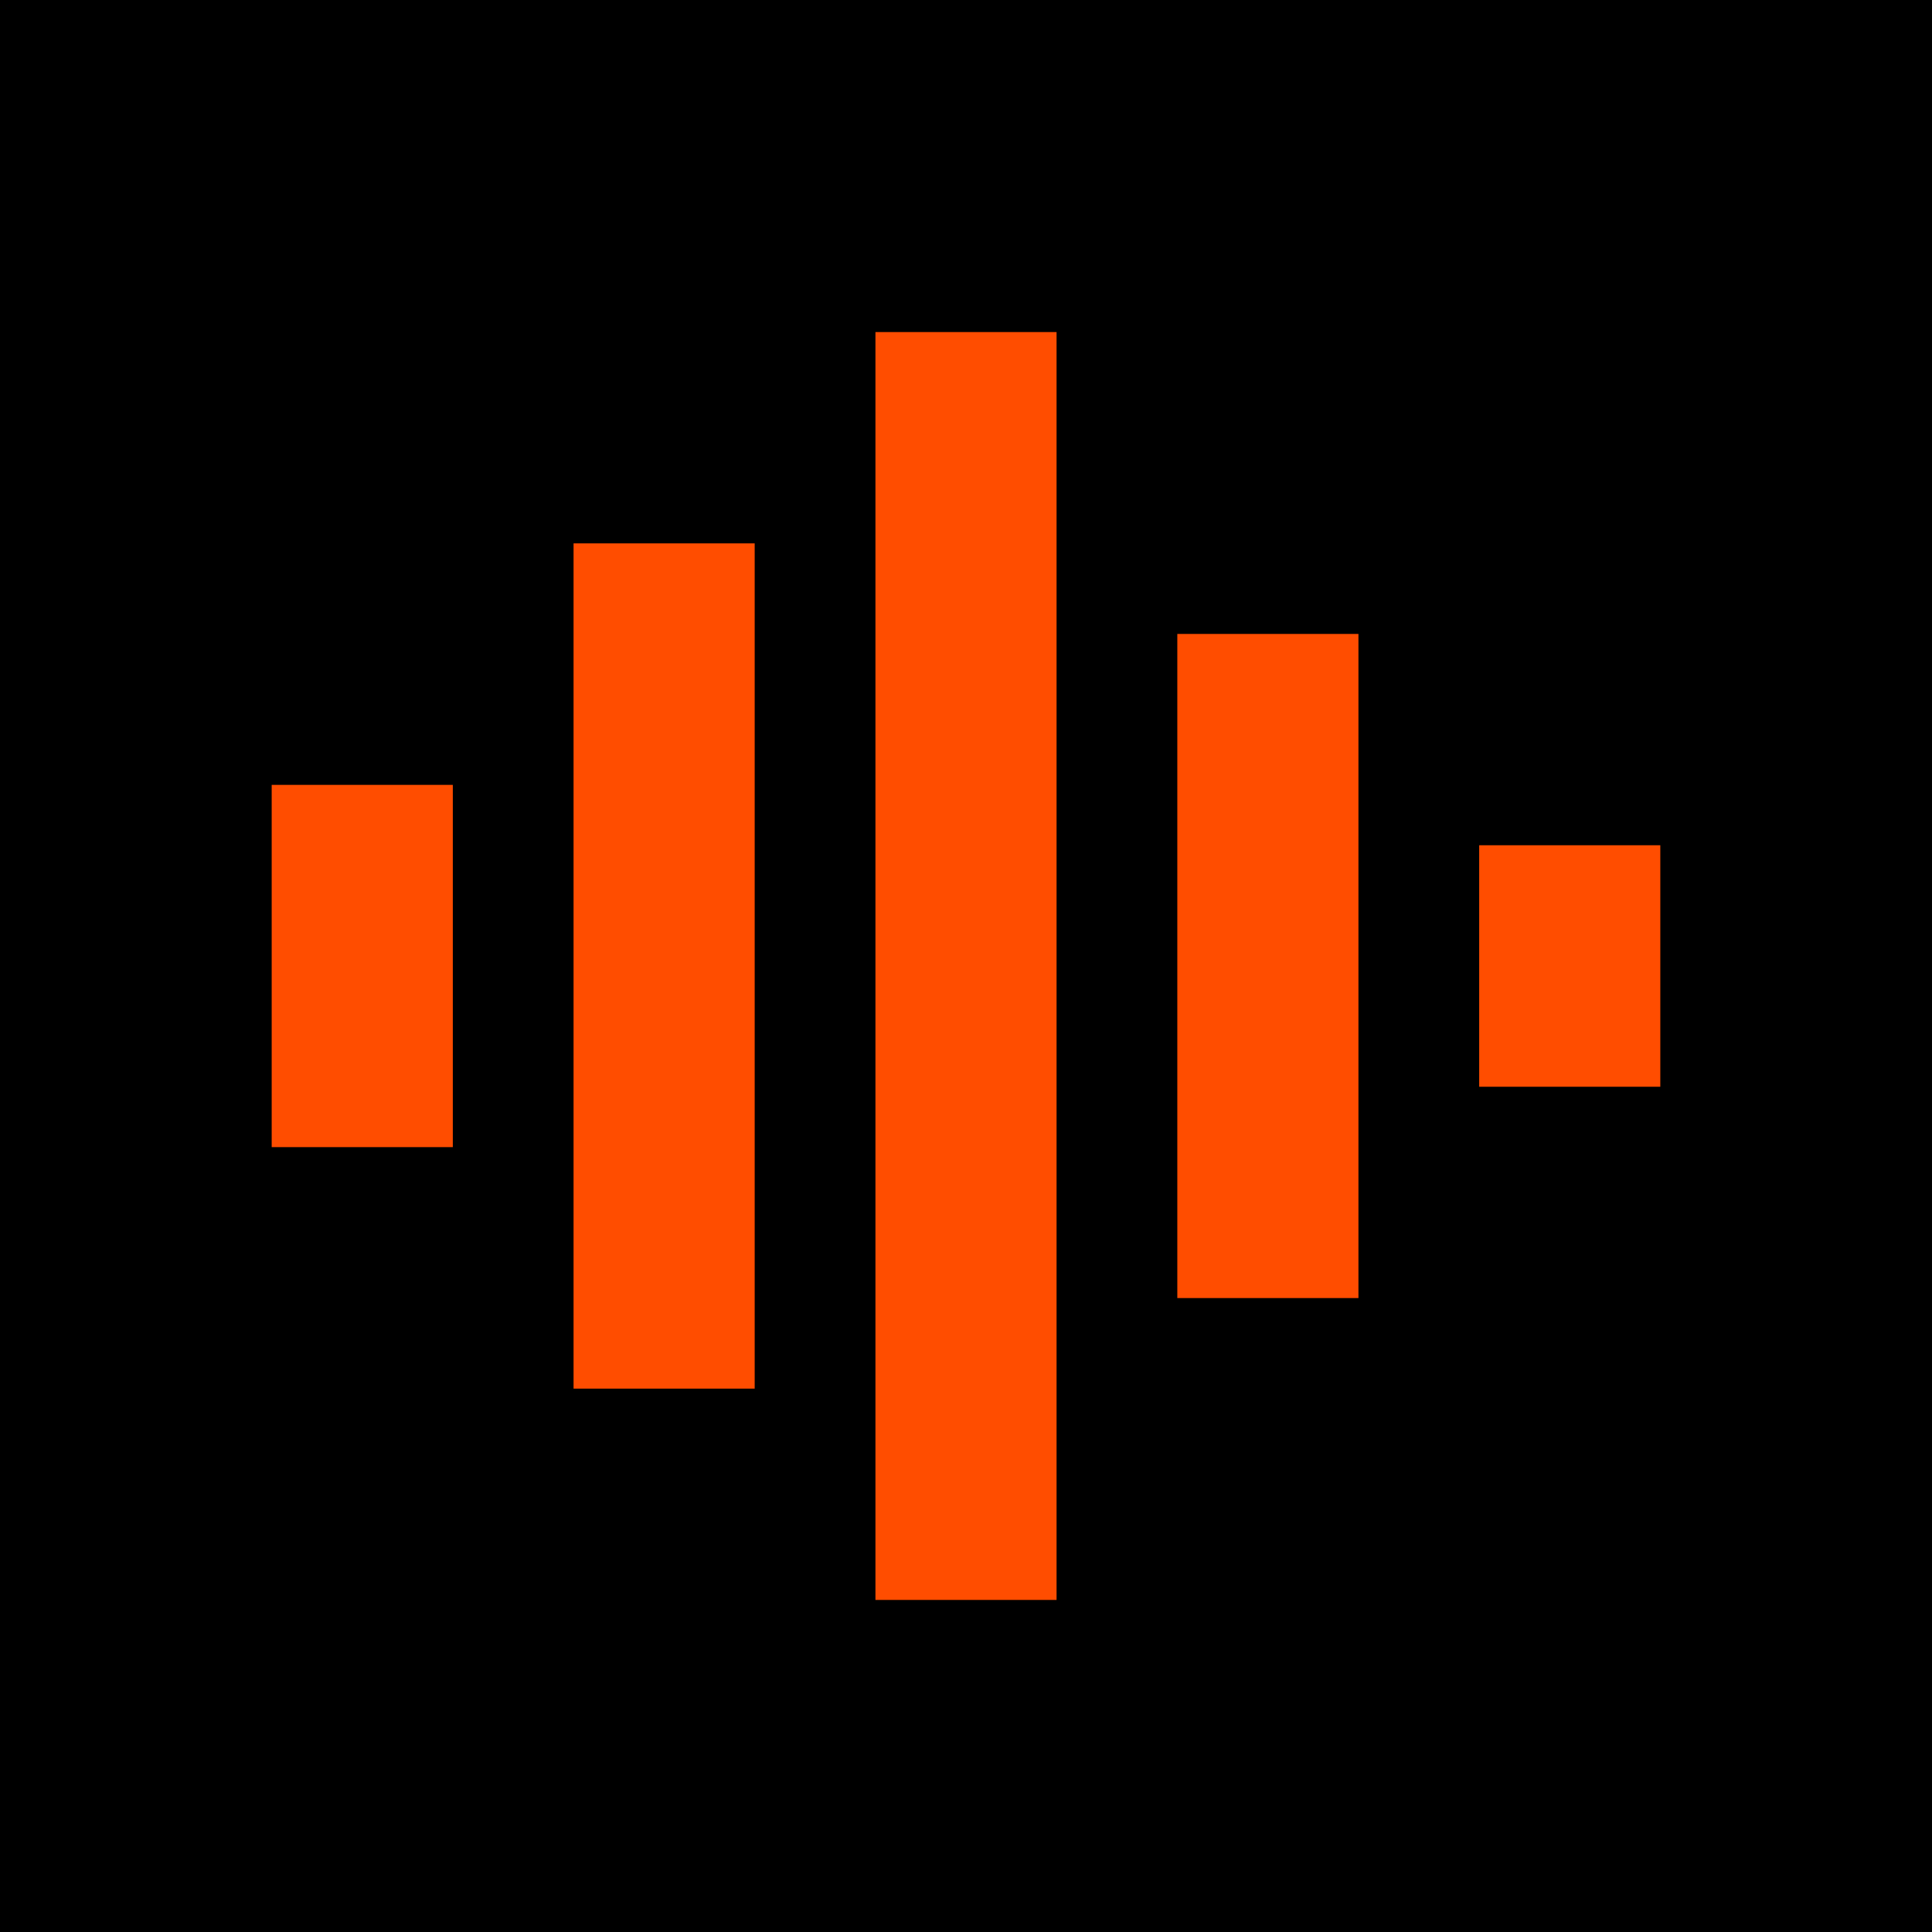
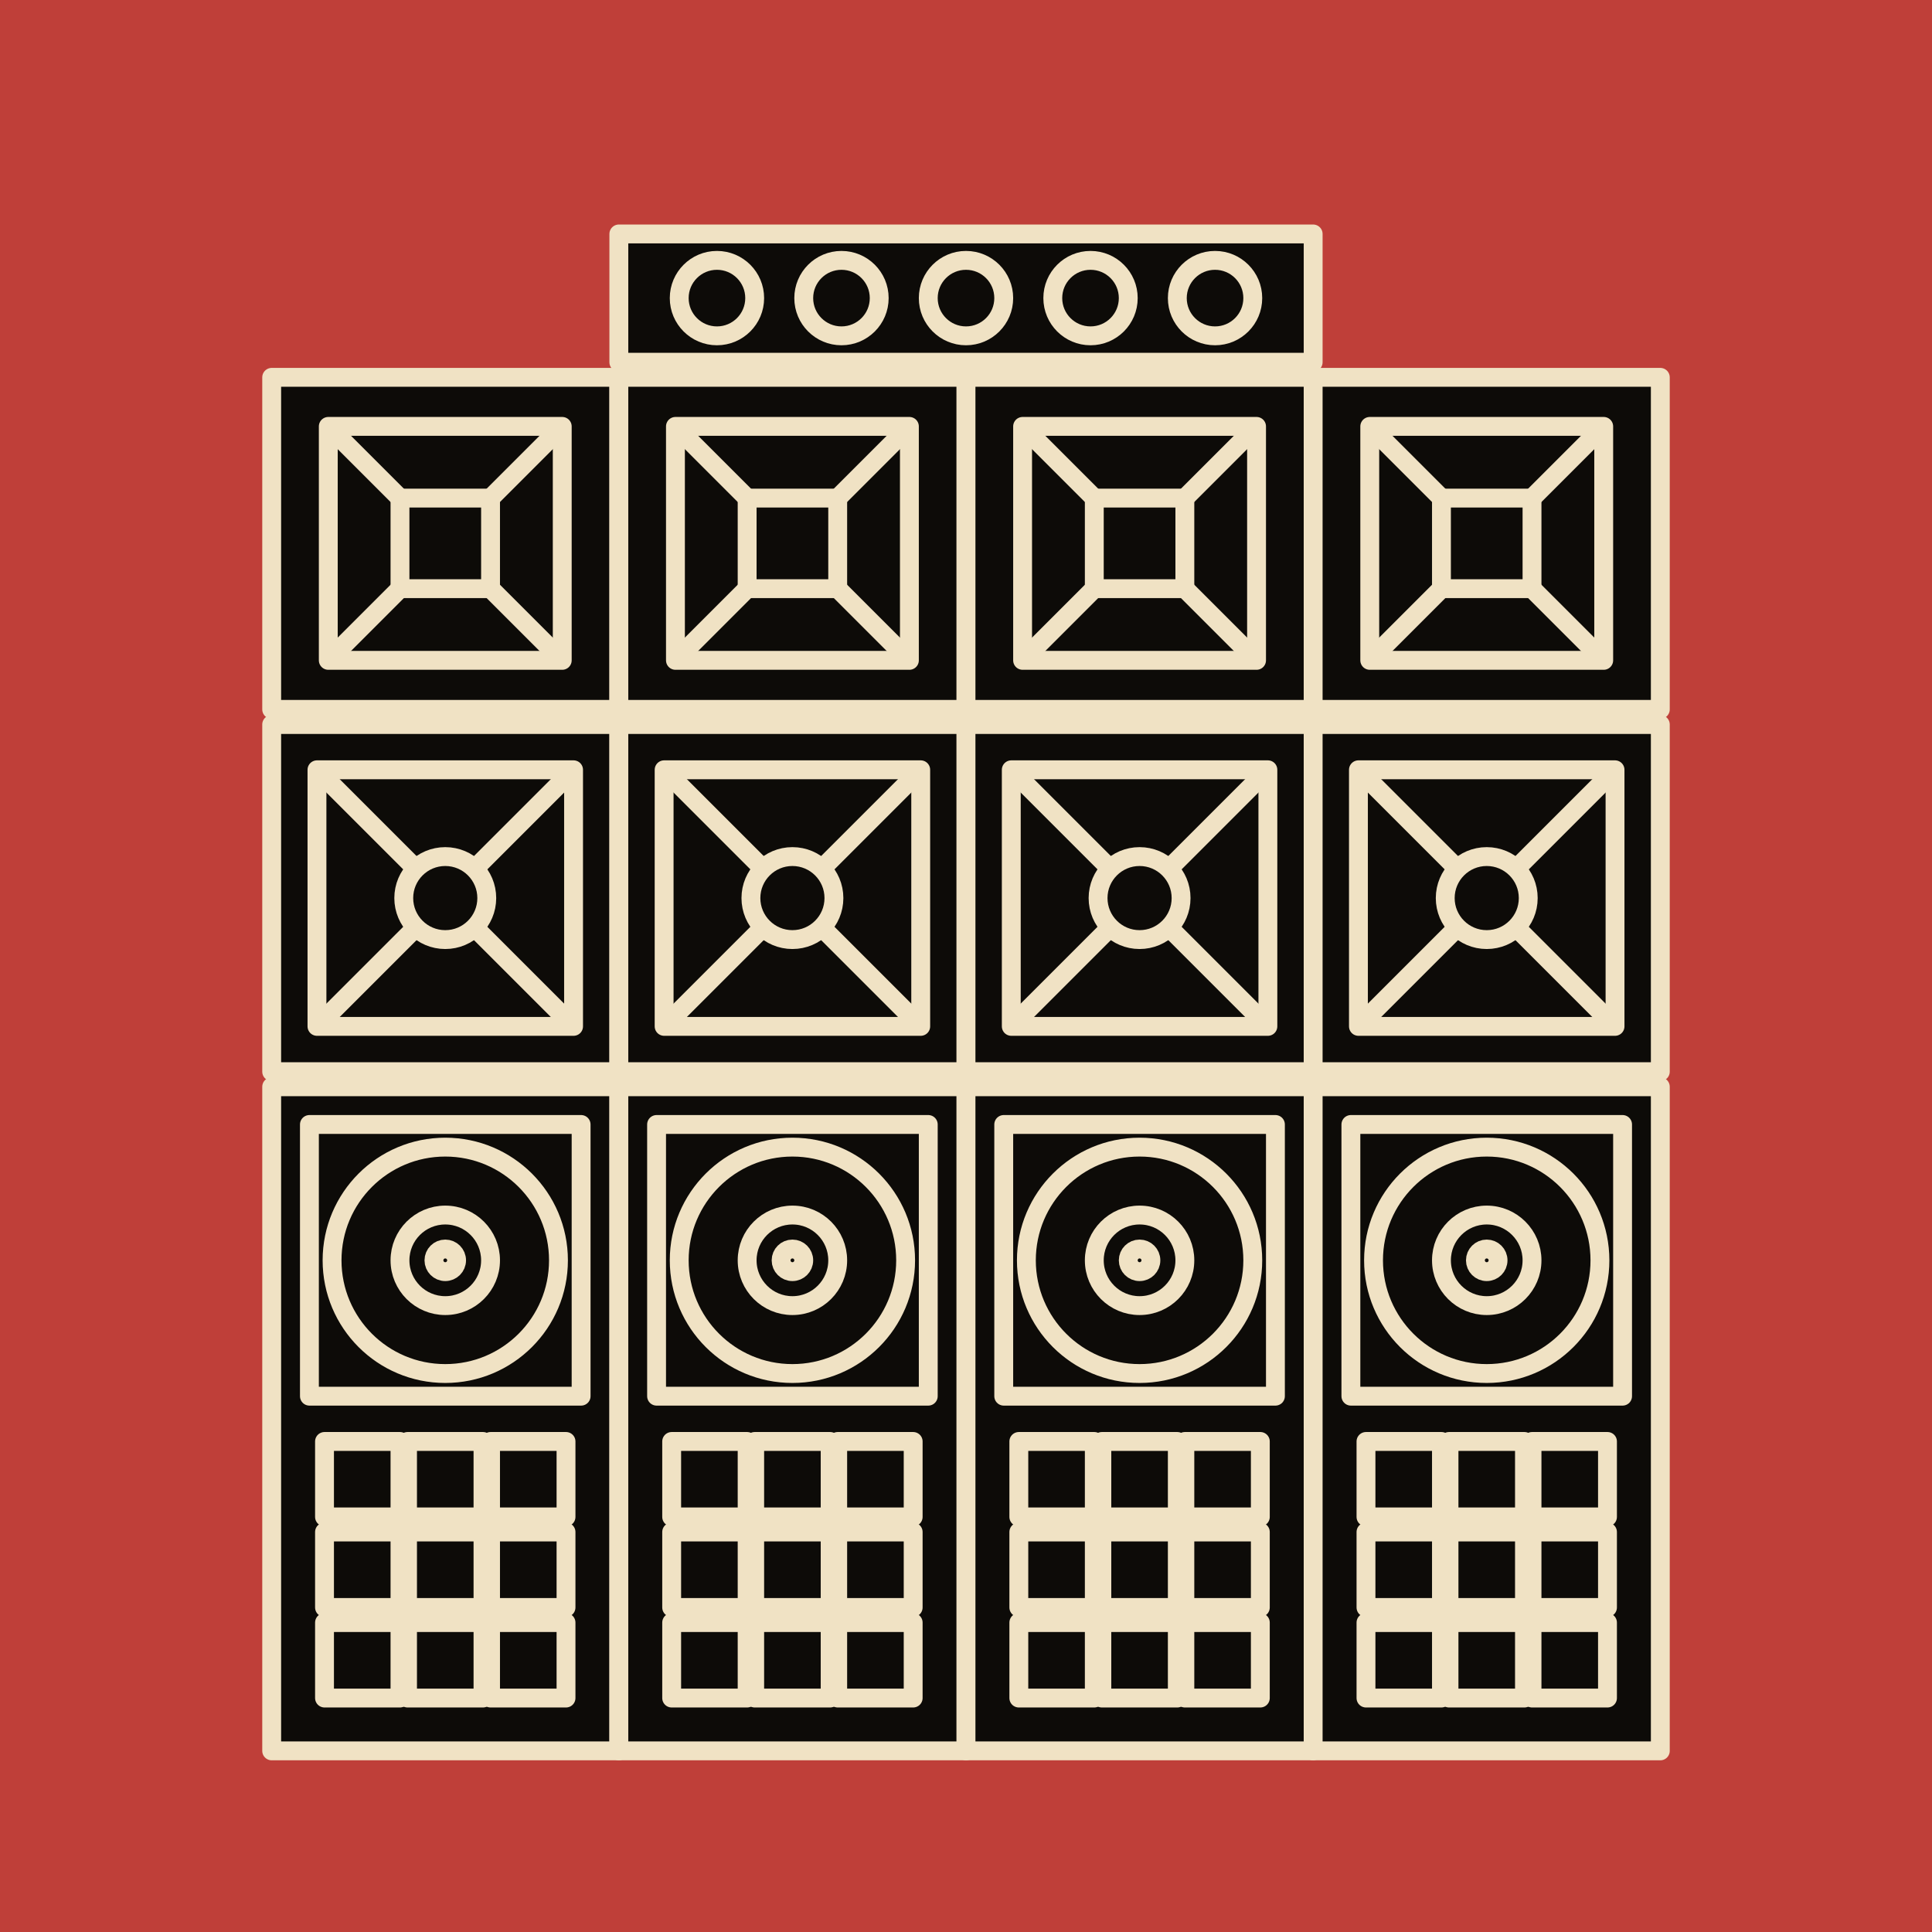
<svg xmlns="http://www.w3.org/2000/svg" viewBox="0 0 512 512">
-   <rect width="512" height="512" fill="#000000" />
-   <g fill="#FF4D00">
-     <rect x="72" y="208" width="48" height="96" />
-     <rect x="152" y="144" width="48" height="224" />
-     <rect x="232" y="88" width="48" height="336" />
-     <rect x="312" y="168" width="48" height="176" />
-     <rect x="392" y="224" width="48" height="64" />
+   <rect width="512" height="512" fill="#BF3F39" />
+   <g stroke="#F0E2C4" stroke-width="5" fill="#0D0B08" stroke-linejoin="round">
+     <rect x="164" y="62" width="184" height="34" />
+     <g fill="none">
+       <circle cx="190" cy="79" r="10" />
+       <circle cx="223" cy="79" r="10" />
+       <circle cx="256" cy="79" r="10" />
+       <circle cx="289" cy="79" r="10" />
+       <circle cx="322" cy="79" r="10" />
+     </g>
+     <g id="rowB">
+       <rect x="72" y="100" width="92" height="88" />
+       <rect x="164" y="100" width="92" height="88" />
+       <rect x="256" y="100" width="92" height="88" />
+       <rect x="348" y="100" width="92" height="88" />
+     </g>
+     <g fill="none">
+       <g>
+         <rect x="87" y="113" width="62" height="62" />
+         <rect x="106" y="132" width="24" height="24" />
+         <line x1="87" y1="113" x2="106" y2="132" />
+         <line x1="149" y1="113" x2="130" y2="132" />
+         <line x1="87" y1="175" x2="106" y2="156" />
+         <line x1="149" y1="175" x2="130" y2="156" />
+       </g>
+       <g>
+         <rect x="179" y="113" width="62" height="62" />
+         <rect x="198" y="132" width="24" height="24" />
+         <line x1="179" y1="113" x2="198" y2="132" />
+         <line x1="241" y1="113" x2="222" y2="132" />
+         <line x1="179" y1="175" x2="198" y2="156" />
+         <line x1="241" y1="175" x2="222" y2="156" />
+       </g>
+       <g>
+         <rect x="271" y="113" width="62" height="62" />
+         <rect x="290" y="132" width="24" height="24" />
+         <line x1="271" y1="113" x2="290" y2="132" />
+         <line x1="333" y1="113" x2="314" y2="132" />
+         <line x1="271" y1="175" x2="290" y2="156" />
+         <line x1="333" y1="175" x2="314" y2="156" />
+       </g>
+       <g>
+         <rect x="363" y="113" width="62" height="62" />
+         <rect x="382" y="132" width="24" height="24" />
+         <line x1="363" y1="113" x2="382" y2="132" />
+         <line x1="425" y1="113" x2="406" y2="132" />
+         <line x1="363" y1="175" x2="382" y2="156" />
+         <line x1="425" y1="175" x2="406" y2="156" />
+       </g>
+     </g>
+     <g id="rowC">
+       <rect x="72" y="192" width="92" height="92" />
+       <rect x="164" y="192" width="92" height="92" />
+       <rect x="256" y="192" width="92" height="92" />
+       <rect x="348" y="192" width="92" height="92" />
+     </g>
+     <g fill="none">
+       <g>
+         <rect x="84" y="204" width="68" height="68" />
+         <circle cx="118" cy="238" r="11" />
+         <line x1="84" y1="204" x2="110" y2="230" />
+         <line x1="152" y1="204" x2="126" y2="230" />
+         <line x1="84" y1="272" x2="110" y2="246" />
+         <line x1="152" y1="272" x2="126" y2="246" />
+       </g>
+       <g>
+         <rect x="176" y="204" width="68" height="68" />
+         <circle cx="210" cy="238" r="11" />
+         <line x1="176" y1="204" x2="202" y2="230" />
+         <line x1="244" y1="204" x2="218" y2="230" />
+         <line x1="176" y1="272" x2="202" y2="246" />
+         <line x1="244" y1="272" x2="218" y2="246" />
+       </g>
+       <g>
+         <rect x="268" y="204" width="68" height="68" />
+         <circle cx="302" cy="238" r="11" />
+         <line x1="268" y1="204" x2="294" y2="230" />
+         <line x1="336" y1="204" x2="310" y2="230" />
+         <line x1="268" y1="272" x2="294" y2="246" />
+         <line x1="336" y1="272" x2="310" y2="246" />
+       </g>
+       <g>
+         <rect x="360" y="204" width="68" height="68" />
+         <circle cx="394" cy="238" r="11" />
+         <line x1="360" y1="204" x2="386" y2="230" />
+         <line x1="428" y1="204" x2="402" y2="230" />
+         <line x1="360" y1="272" x2="386" y2="246" />
+         <line x1="428" y1="272" x2="402" y2="246" />
+       </g>
+     </g>
+     <g id="rowD">
+       <rect x="72" y="288" width="92" height="176" />
+       <rect x="164" y="288" width="92" height="176" />
+       <rect x="256" y="288" width="92" height="176" />
+       <rect x="348" y="288" width="92" height="176" />
+     </g>
+     <g fill="none">
+       <g>
+         <rect x="82" y="298" width="72" height="72" />
+         <circle cx="118" cy="334" r="30" />
+         <circle cx="118" cy="334" r="12" />
+         <circle cx="118" cy="334" r="3" />
+         <rect x="86" y="382" width="20" height="20" />
+         <rect x="108" y="382" width="20" height="20" />
+         <rect x="130" y="382" width="20" height="20" />
+         <rect x="86" y="406" width="20" height="20" />
+         <rect x="108" y="406" width="20" height="20" />
+         <rect x="130" y="406" width="20" height="20" />
+         <rect x="86" y="430" width="20" height="20" />
+         <rect x="108" y="430" width="20" height="20" />
+         <rect x="130" y="430" width="20" height="20" />
+       </g>
+       <g>
+         <rect x="174" y="298" width="72" height="72" />
+         <circle cx="210" cy="334" r="30" />
+         <circle cx="210" cy="334" r="12" />
+         <circle cx="210" cy="334" r="3" />
+         <rect x="178" y="382" width="20" height="20" />
+         <rect x="200" y="382" width="20" height="20" />
+         <rect x="222" y="382" width="20" height="20" />
+         <rect x="178" y="406" width="20" height="20" />
+         <rect x="200" y="406" width="20" height="20" />
+         <rect x="222" y="406" width="20" height="20" />
+         <rect x="178" y="430" width="20" height="20" />
+         <rect x="200" y="430" width="20" height="20" />
+         <rect x="222" y="430" width="20" height="20" />
+       </g>
+       <g>
+         <rect x="266" y="298" width="72" height="72" />
+         <circle cx="302" cy="334" r="30" />
+         <circle cx="302" cy="334" r="12" />
+         <circle cx="302" cy="334" r="3" />
+         <rect x="270" y="382" width="20" height="20" />
+         <rect x="292" y="382" width="20" height="20" />
+         <rect x="314" y="382" width="20" height="20" />
+         <rect x="270" y="406" width="20" height="20" />
+         <rect x="292" y="406" width="20" height="20" />
+         <rect x="314" y="406" width="20" height="20" />
+         <rect x="270" y="430" width="20" height="20" />
+         <rect x="292" y="430" width="20" height="20" />
+         <rect x="314" y="430" width="20" height="20" />
+       </g>
+       <g>
+         <rect x="358" y="298" width="72" height="72" />
+         <circle cx="394" cy="334" r="30" />
+         <circle cx="394" cy="334" r="12" />
+         <circle cx="394" cy="334" r="3" />
+         <rect x="362" y="382" width="20" height="20" />
+         <rect x="384" y="382" width="20" height="20" />
+         <rect x="406" y="382" width="20" height="20" />
+         <rect x="362" y="406" width="20" height="20" />
+         <rect x="384" y="406" width="20" height="20" />
+         <rect x="406" y="406" width="20" height="20" />
+         <rect x="362" y="430" width="20" height="20" />
+         <rect x="384" y="430" width="20" height="20" />
+         <rect x="406" y="430" width="20" height="20" />
+       </g>
+     </g>
  </g>
</svg>
